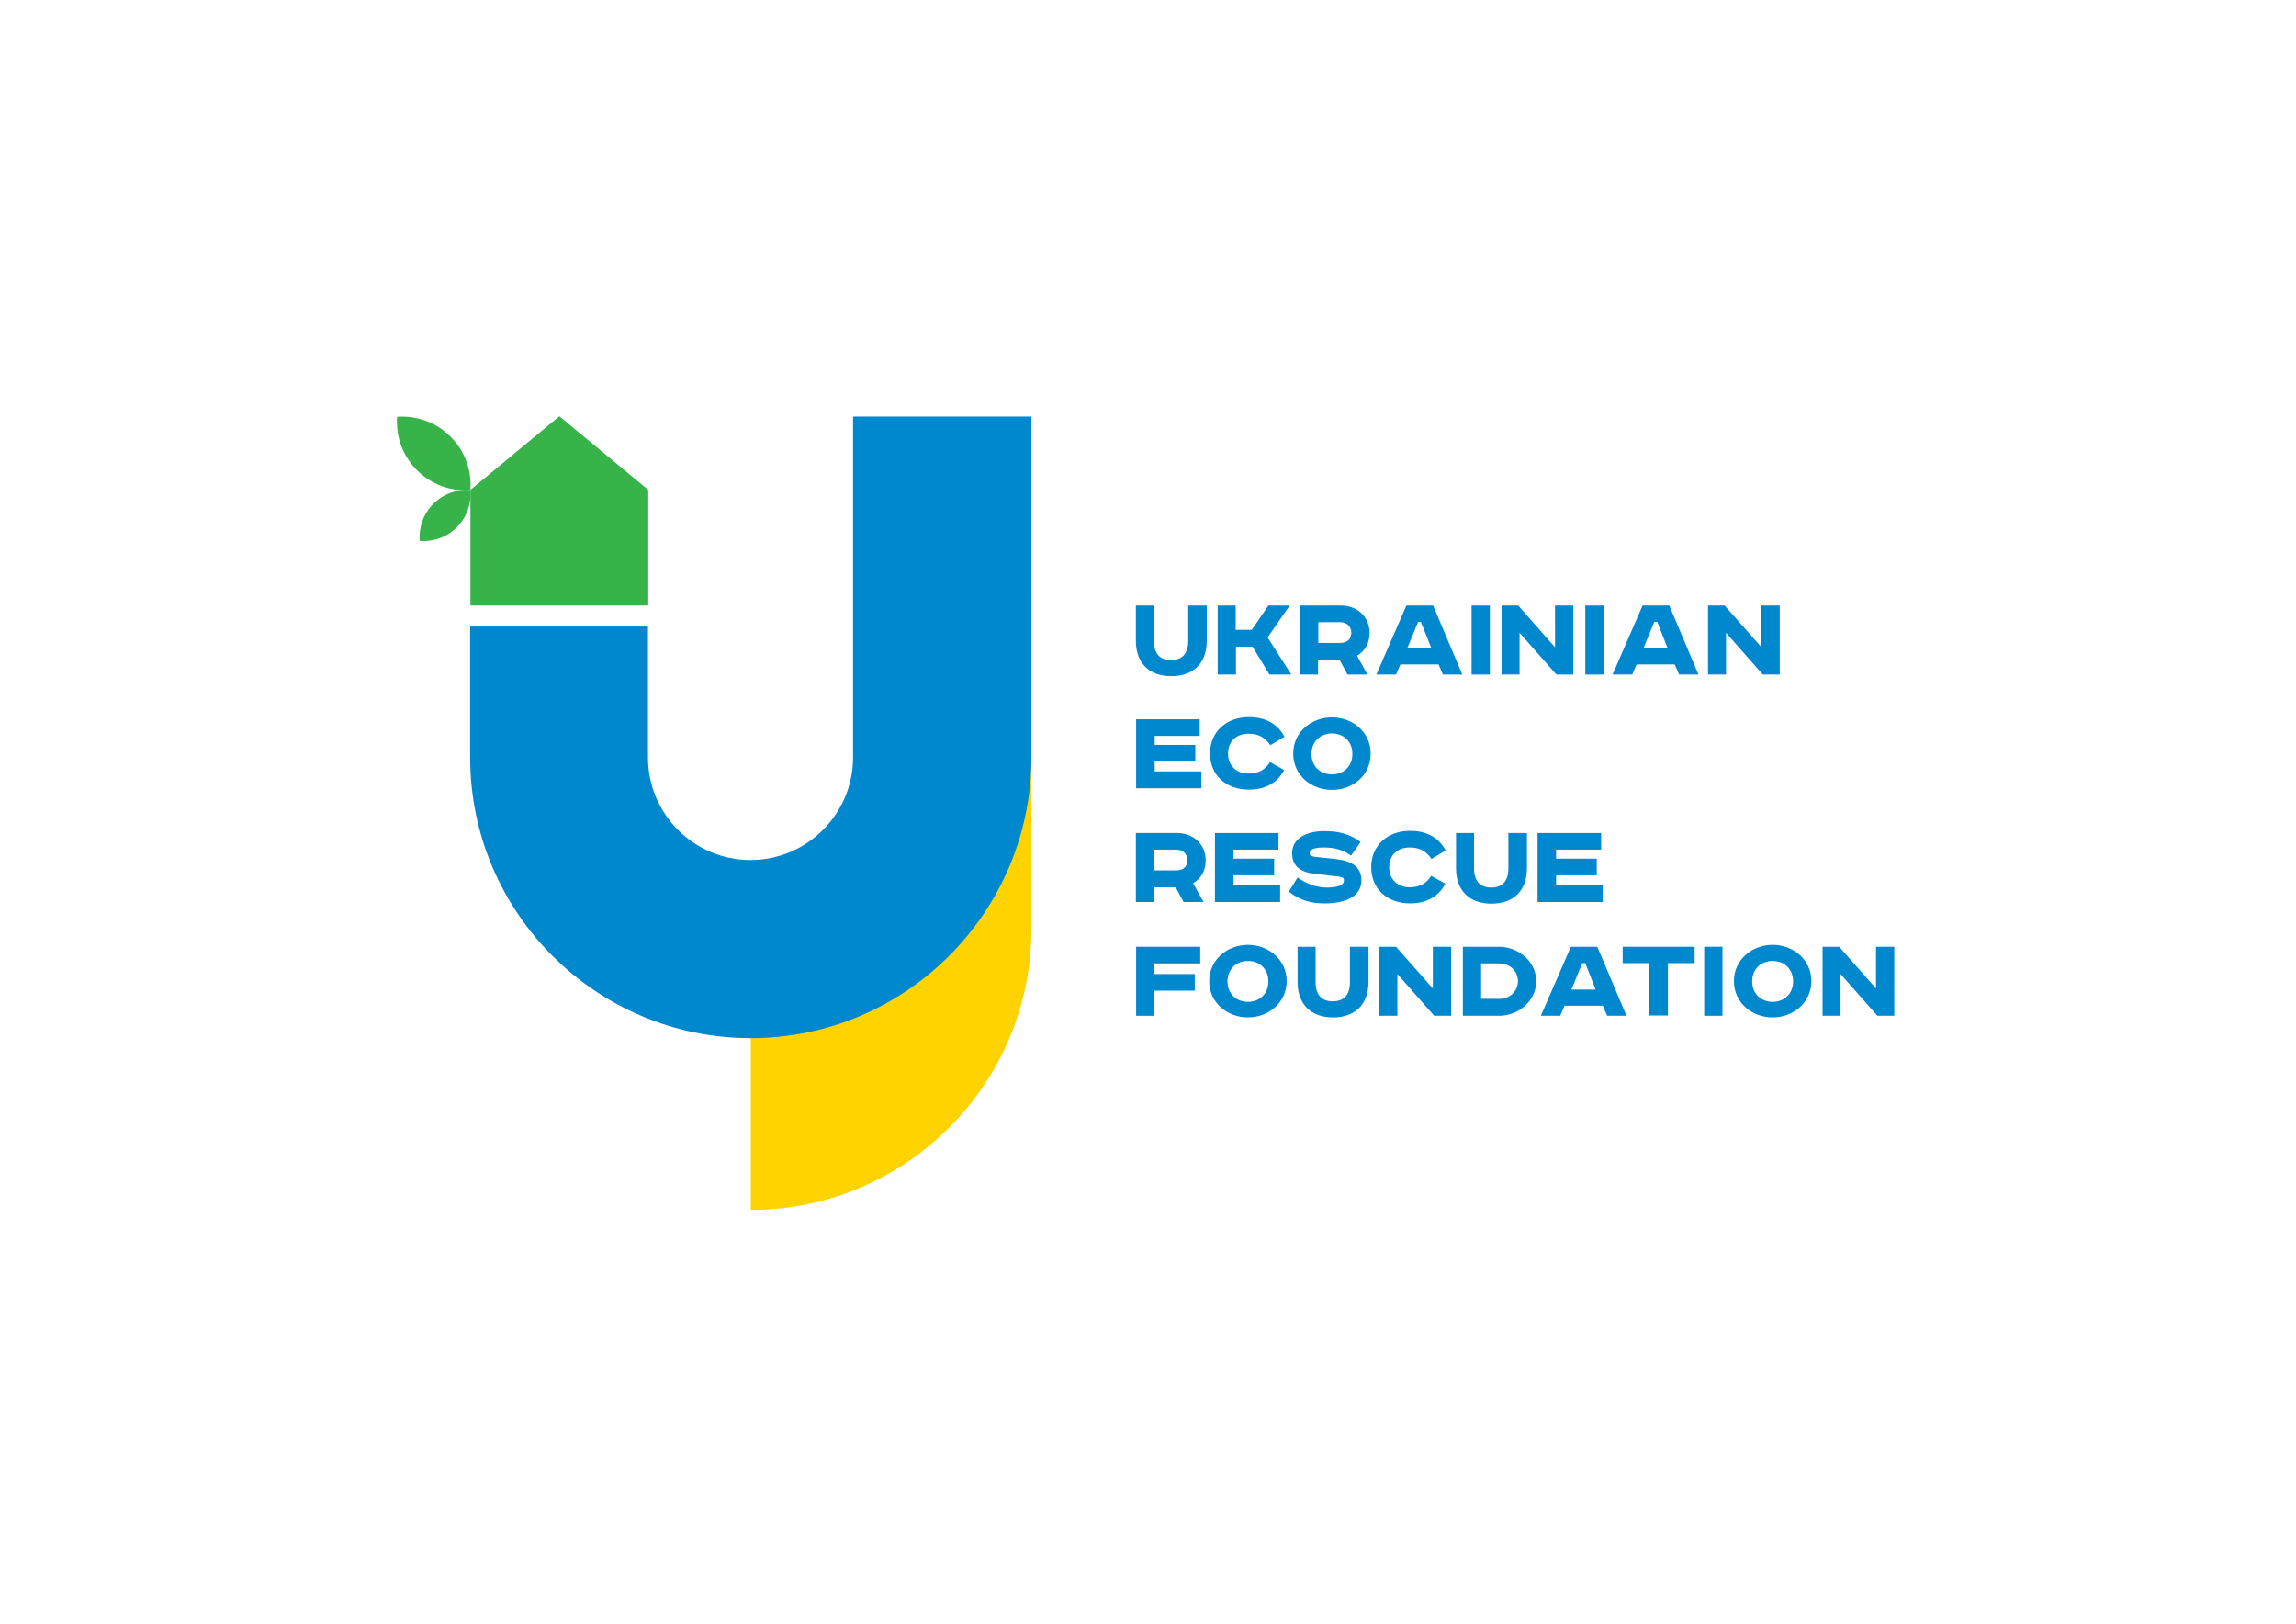
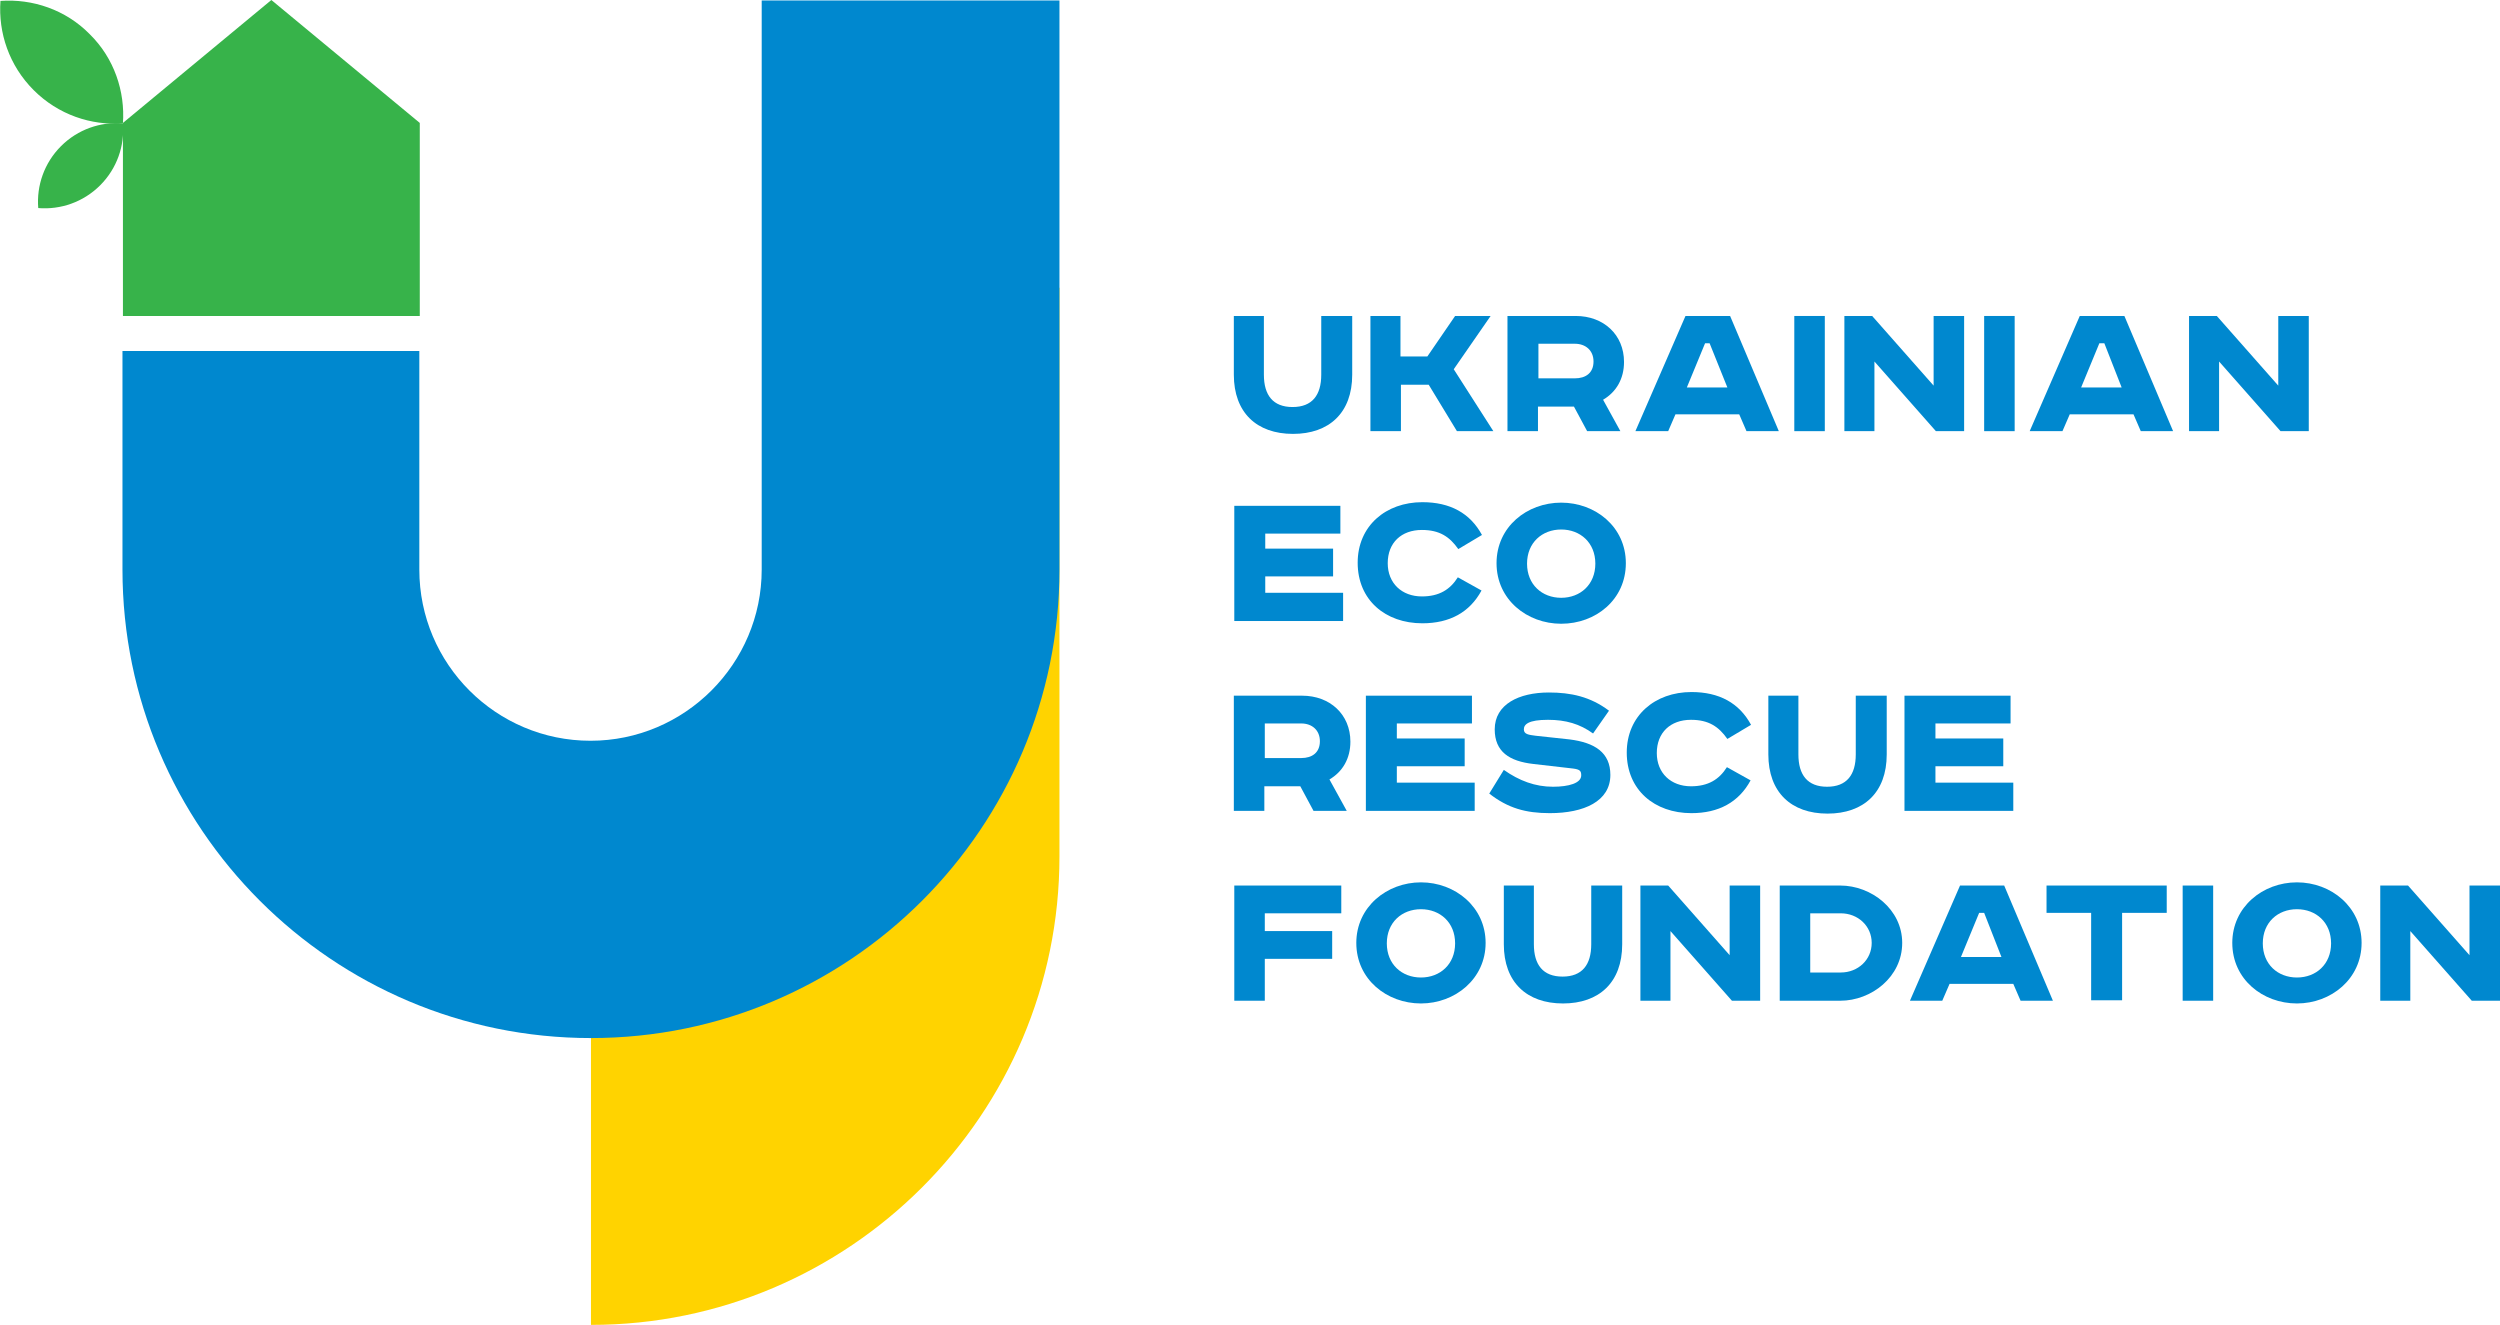
- <svg xmlns="http://www.w3.org/2000/svg" version="1.1" id="_Слой_1" x="0px" y="0px" viewBox="0 0 841.9 595.3" style="enable-background:new 0 0 841.9 595.3;" xml:space="preserve">
+ <svg xmlns="http://www.w3.org/2000/svg" version="1.1" id="_Слой_1" x="0px" y="0px" viewBox="0 0 549.1 291" style="enable-background:new 0 0 549.1 291;" xml:space="preserve">
  <style type="text/css">
	.st0{fill:#0088CF;}
	.st1{fill:#FFD300;}
	.st2{fill:#37B34A;}
</style>
  <g>
    <g>
-       <path class="st0" d="M423.1,222v12.9c0,4.5,2,7.1,6.3,7.1c4.3,0,6.3-2.6,6.3-7.1V222h6.8v12.9c0,8.4-5.1,13-13,13    c-8,0-13-4.7-13-13V222H423.1z" />
-       <path class="st0" d="M453.1,222v8.9h5.9l6.1-8.9h7.8l-8.1,11.7l8.7,13.6h-8l-6.2-10.2h-6.1v10.2h-6.7V222H453.1z" />
-       <path class="st0" d="M491.6,222c6.1,0,10.6,4.1,10.6,10.1c0,3.7-1.7,6.6-4.6,8.3l3.8,6.9h-7.3l-2.9-5.4h-7.9v5.4h-6.7V222H491.6z     M483.4,235.7h8c2.4,0,4.1-1.2,4.1-3.7c0-2.4-1.7-3.9-4.1-3.9h-8V235.7z" />
-       <path class="st0" d="M525.5,222l10.7,25.3h-7.1l-1.6-3.7h-14l-1.6,3.7h-7.2l11-25.3H525.5z M516,237.7h8.9L521,228H520L516,237.7z    " />
-       <path class="st0" d="M546.3,222v25.3h-6.7V222H546.3z" />
-       <path class="st0" d="M556.7,222l13.5,15.3V222h6.7v25.3h-6.2L557.2,232v15.3h-6.6V222H556.7z" />
-       <path class="st0" d="M588,222v25.3h-6.7V222H588z" />
-       <path class="st0" d="M612.1,222l10.7,25.3h-7.1l-1.6-3.7h-14l-1.6,3.7h-7.2l11-25.3H612.1z M602.6,237.7h8.9l-3.8-9.7h-1.1    L602.6,237.7z" />
-       <path class="st0" d="M632.4,222l13.5,15.3V222h6.7v25.3h-6.2L632.9,232v15.3h-6.6V222H632.4z" />
-       <path class="st0" d="M439.9,263.7v6.1h-16.5v3.3h14.9v6.1h-14.9v3.6h17.1v6.2h-23.9v-25.3H439.9z" />
-       <path class="st0" d="M465.8,273.2c-1.9-2.7-4.1-4.2-8-4.2c-4.5,0-7.5,2.8-7.5,7.3c0,4.4,3.1,7.3,7.5,7.3c3.8,0,6.2-1.5,7.9-4.2    l5.2,2.9c-2.6,4.8-7,7.2-13,7.2c-8.1,0-14.2-5.1-14.2-13.3c0-8.1,6.2-13.3,14.2-13.3c6.1,0,10.5,2.4,13.1,7.2L465.8,273.2z" />
-       <path class="st0" d="M488.4,289.6c-7.5,0-14.2-5.3-14.2-13.3s6.7-13.3,14.2-13.3c7.5,0,14.2,5.3,14.2,13.3S496,289.6,488.4,289.6z     M488.4,283.9c4.2,0,7.5-2.9,7.5-7.5c0-4.6-3.3-7.5-7.5-7.5c-4.2,0-7.5,2.9-7.5,7.5C480.9,281,484.2,283.9,488.4,283.9z" />
-       <path class="st0" d="M431.5,305.4c6.1,0,10.6,4.1,10.6,10.1c0,3.7-1.7,6.6-4.6,8.3l3.8,6.9H434l-2.9-5.4h-7.9v5.4h-6.7v-25.3    H431.5z M423.3,319.1h8c2.4,0,4.1-1.2,4.1-3.7c0-2.4-1.7-3.9-4.1-3.9h-8V319.1z" />
-       <path class="st0" d="M468.8,305.4v6.1h-16.5v3.3h14.9v6.1h-14.9v3.6h17.1v6.2h-23.9v-25.3H468.8z" />
-       <path class="st0" d="M495.4,313.7c-2.9-2.1-6-3-9.9-3c-4.3,0-5.3,1-5.3,2.1c0,1.1,1.1,1.2,2.6,1.4l7.4,0.8c5.6,0.7,9,2.9,9,7.8    c0,5.8-5.8,8.4-13.3,8.4c-5.3,0-9.2-1.1-13.3-4.3l3.2-5.2c3.4,2.4,6.9,3.7,10.8,3.7c3.5,0,6.2-0.8,6.2-2.5c0-0.9-0.2-1.3-1.8-1.5    l-8.7-1c-5.3-0.6-8.5-2.7-8.5-7.6c0-5.5,5.3-8.1,11.9-8.1c4.8,0,9.1,0.9,13.2,4L495.4,313.7z" />
-       <path class="st0" d="M524.9,314.9c-1.9-2.7-4.1-4.2-8-4.2c-4.5,0-7.5,2.8-7.5,7.3c0,4.4,3.1,7.3,7.5,7.3c3.8,0,6.2-1.5,7.9-4.2    l5.2,2.9c-2.6,4.8-7,7.2-13,7.2c-8.1,0-14.2-5.1-14.2-13.3c0-8.1,6.2-13.3,14.2-13.3c6.1,0,10.5,2.4,13.1,7.2L524.9,314.9z" />
-       <path class="st0" d="M540.5,305.4v12.9c0,4.5,2,7.1,6.3,7.1c4.3,0,6.3-2.6,6.3-7.1v-12.9h6.8v12.9c0,8.4-5.1,13-13,13    c-8,0-13-4.7-13-13v-12.9H540.5z" />
-       <path class="st0" d="M587.1,305.4v6.1h-16.5v3.3h14.9v6.1h-14.9v3.6h17.1v6.2h-23.9v-25.3H587.1z" />
-       <path class="st0" d="M416.6,347.1h23.5v6.1h-16.8v3.9h14.8v6.1h-14.8v9.2h-6.7V347.1z" />
-       <path class="st0" d="M457.6,373c-7.5,0-14.2-5.3-14.2-13.3c0-7.9,6.7-13.3,14.2-13.3c7.5,0,14.2,5.4,14.2,13.3    C471.8,367.6,465.1,373,457.6,373z M457.6,367.3c4.2,0,7.5-2.9,7.5-7.5s-3.3-7.5-7.5-7.5c-4.2,0-7.5,2.9-7.5,7.5    S453.4,367.3,457.6,367.3z" />
-       <path class="st0" d="M482.4,347.1V360c0,4.5,2,7.1,6.3,7.1c4.3,0,6.3-2.6,6.3-7.1v-12.9h6.8V360c0,8.4-5.1,13-13,13    c-8,0-13-4.7-13-13v-12.9H482.4z" />
-       <path class="st0" d="M511.9,347.1l13.5,15.3v-15.3h6.7v25.3h-6.2l-13.5-15.3v15.3h-6.6v-25.3H511.9z" />
-       <path class="st0" d="M549.7,347.1c6.8,0,13.6,5.2,13.6,12.6c0,7.5-6.8,12.7-13.6,12.7h-13.3v-25.3H549.7z M543.1,366.2h6.7    c3.8,0,6.8-2.8,6.8-6.5c0-3.7-3-6.5-6.8-6.5h-6.7V366.2z" />
-       <path class="st0" d="M585.7,347.1l10.7,25.3h-7.1l-1.6-3.7h-14l-1.6,3.7H565l11-25.3H585.7z M576.2,362.8h8.9l-3.8-9.7h-1.1    L576.2,362.8z" />
-       <path class="st0" d="M621.4,347.1v6h-9.8v19.2h-6.8v-19.2H595v-6H621.4z" />
-       <path class="st0" d="M631.6,347.1v25.3h-6.7v-25.3H631.6z" />
-       <path class="st0" d="M650,373c-7.5,0-14.2-5.3-14.2-13.3c0-7.9,6.7-13.3,14.2-13.3c7.5,0,14.2,5.4,14.2,13.3    C664.2,367.6,657.5,373,650,373z M650,367.3c4.2,0,7.5-2.9,7.5-7.5s-3.3-7.5-7.5-7.5c-4.2,0-7.5,2.9-7.5,7.5    S645.8,367.3,650,367.3z" />
-       <path class="st0" d="M674.4,347.1l13.5,15.3v-15.3h6.7v25.3h-6.2l-13.5-15.3v15.3h-6.6v-25.3H674.4z" />
+       <path class="st0" d="M277.6,69.4v12.9c0,4.5,2,7.1,6.3,7.1s6.3-2.6,6.3-7.1V69.4h6.8v12.9c0,8.4-5.1,13-13,13c-8,0-13-4.7-13-13    V69.4H277.6z" />
+       <path class="st0" d="M307.6,69.4v8.9h5.9l6.1-8.9h7.8l-8.1,11.7l8.7,13.6h-8l-6.2-10.2h-6.1v10.2H301V69.4H307.6z" />
+       <path class="st0" d="M346.1,69.4c6.1,0,10.6,4.1,10.6,10.1c0,3.7-1.7,6.6-4.6,8.3l3.8,6.9h-7.3l-2.9-5.4h-7.9v5.4h-6.7V69.4H346.1    z M337.9,83.1h8c2.4,0,4.1-1.2,4.1-3.7c0-2.4-1.7-3.9-4.1-3.9h-8V83.1z" />
+       <path class="st0" d="M380,69.4l10.7,25.3h-7.1L382,91h-14l-1.6,3.7h-7.2l11-25.3H380z M370.5,85.1h8.9l-3.9-9.7h-1L370.5,85.1z" />
+       <path class="st0" d="M400.8,69.4v25.3h-6.7V69.4H400.8z" />
+       <path class="st0" d="M411.2,69.4l13.5,15.3V69.4h6.7v25.3h-6.2l-13.5-15.3v15.3h-6.6V69.4H411.2z" />
+       <path class="st0" d="M442.5,69.4v25.3h-6.7V69.4H442.5z" />
+       <path class="st0" d="M466.6,69.4l10.7,25.3h-7.1l-1.6-3.7h-14l-1.6,3.7h-7.2l11-25.3H466.6z M457.1,85.1h8.9l-3.8-9.7h-1.1    L457.1,85.1z" />
+       <path class="st0" d="M486.9,69.4l13.5,15.3V69.4h6.7v25.3h-6.2l-13.5-15.3v15.3h-6.6V69.4H486.9z" />
+       <path class="st0" d="M294.4,111.1v6.1h-16.5v3.3h14.9v6.1h-14.9v3.6H295v6.2h-23.9v-25.3L294.4,111.1L294.4,111.1z" />
+       <path class="st0" d="M320.3,120.6c-1.9-2.7-4.1-4.2-8-4.2c-4.5,0-7.5,2.8-7.5,7.3c0,4.4,3.1,7.3,7.5,7.3c3.8,0,6.2-1.5,7.9-4.2    l5.2,2.9c-2.6,4.8-7,7.2-13,7.2c-8.1,0-14.2-5.1-14.2-13.3c0-8.1,6.2-13.3,14.2-13.3c6.1,0,10.5,2.4,13.1,7.2L320.3,120.6z" />
+       <path class="st0" d="M342.9,137c-7.5,0-14.2-5.3-14.2-13.3s6.7-13.3,14.2-13.3s14.2,5.3,14.2,13.3S350.5,137,342.9,137z     M342.9,131.3c4.2,0,7.5-2.9,7.5-7.5s-3.3-7.5-7.5-7.5s-7.5,2.9-7.5,7.5S338.7,131.3,342.9,131.3z" />
+       <path class="st0" d="M286,152.8c6.1,0,10.6,4.1,10.6,10.1c0,3.7-1.7,6.6-4.6,8.3l3.8,6.9h-7.3l-2.9-5.4h-7.9v5.4H271v-25.3H286z     M277.8,166.5h8c2.4,0,4.1-1.2,4.1-3.7c0-2.4-1.7-3.9-4.1-3.9h-8V166.5z" />
+       <path class="st0" d="M323.3,152.8v6.1h-16.5v3.3h14.9v6.1h-14.9v3.6h17.1v6.2H300v-25.3L323.3,152.8L323.3,152.8z" />
+       <path class="st0" d="M349.9,161.1c-2.9-2.1-6-3-9.9-3c-4.3,0-5.3,1-5.3,2.1s1.1,1.2,2.6,1.4l7.4,0.8c5.6,0.7,9,2.9,9,7.8    c0,5.8-5.8,8.4-13.3,8.4c-5.3,0-9.2-1.1-13.3-4.3l3.2-5.2c3.4,2.4,6.9,3.7,10.8,3.7c3.5,0,6.2-0.8,6.2-2.5c0-0.9-0.2-1.3-1.8-1.5    l-8.7-1c-5.3-0.6-8.5-2.7-8.5-7.6c0-5.5,5.3-8.1,11.9-8.1c4.8,0,9.1,0.9,13.2,4L349.9,161.1z" />
+       <path class="st0" d="M379.4,162.3c-1.9-2.7-4.1-4.2-8-4.2c-4.5,0-7.5,2.8-7.5,7.3c0,4.4,3.1,7.3,7.5,7.3c3.8,0,6.2-1.5,7.9-4.2    l5.2,2.9c-2.6,4.8-7,7.2-13,7.2c-8.1,0-14.2-5.1-14.2-13.3c0-8.1,6.2-13.3,14.2-13.3c6.1,0,10.5,2.4,13.1,7.2L379.4,162.3z" />
+       <path class="st0" d="M395,152.8v12.9c0,4.5,2,7.1,6.3,7.1s6.3-2.6,6.3-7.1v-12.9h6.8v12.9c0,8.4-5.1,13-13,13c-8,0-13-4.7-13-13    v-12.9H395z" />
+       <path class="st0" d="M441.6,152.8v6.1h-16.5v3.3H440v6.1h-14.9v3.6h17.1v6.2h-23.9v-25.3L441.6,152.8L441.6,152.8z" />
+       <path class="st0" d="M271.1,194.5h23.5v6.1h-16.8v3.9h14.8v6.1h-14.8v9.2h-6.7V194.5z" />
+       <path class="st0" d="M312.1,220.4c-7.5,0-14.2-5.3-14.2-13.3c0-7.9,6.7-13.3,14.2-13.3s14.2,5.4,14.2,13.3    C326.3,215,319.6,220.4,312.1,220.4z M312.1,214.7c4.2,0,7.5-2.9,7.5-7.5s-3.3-7.5-7.5-7.5s-7.5,2.9-7.5,7.5    S307.9,214.7,312.1,214.7z" />
+       <path class="st0" d="M336.9,194.5v12.9c0,4.5,2,7.1,6.3,7.1s6.3-2.6,6.3-7.1v-12.9h6.8v12.9c0,8.4-5.1,13-13,13c-8,0-13-4.7-13-13    v-12.9H336.9z" />
+       <path class="st0" d="M366.4,194.5l13.5,15.3v-15.3h6.7v25.3h-6.2l-13.5-15.3v15.3h-6.6v-25.3H366.4z" />
+       <path class="st0" d="M404.2,194.5c6.8,0,13.6,5.2,13.6,12.6c0,7.5-6.8,12.7-13.6,12.7h-13.3v-25.3L404.2,194.5L404.2,194.5z     M397.6,213.6h6.7c3.8,0,6.8-2.8,6.8-6.5s-3-6.5-6.8-6.5h-6.7V213.6z" />
+       <path class="st0" d="M440.2,194.5l10.7,25.3h-7.1l-1.6-3.7h-14l-1.6,3.7h-7.1l11-25.3H440.2z M430.7,210.2h8.9l-3.8-9.7h-1.1    L430.7,210.2z" />
+       <path class="st0" d="M475.9,194.5v6h-9.8v19.2h-6.8v-19.2h-9.8v-6H475.9z" />
+       <path class="st0" d="M486.1,194.5v25.3h-6.7v-25.3H486.1z" />
+       <path class="st0" d="M504.5,220.4c-7.5,0-14.2-5.3-14.2-13.3c0-7.9,6.7-13.3,14.2-13.3s14.2,5.4,14.2,13.3S512,220.4,504.5,220.4z     M504.5,214.7c4.2,0,7.5-2.9,7.5-7.5s-3.3-7.5-7.5-7.5s-7.5,2.9-7.5,7.5S500.3,214.7,504.5,214.7z" />
+       <path class="st0" d="M528.9,194.5l13.5,15.3v-15.3h6.7v25.3h-6.2l-13.5-15.3v15.3h-6.6v-25.3H528.9z" />
    </g>
    <g>
-       <path class="st1" d="M378.2,215.7v125c0,56.7-46.2,102.9-102.9,102.9h0v-65.2h0c20.7,0,37.6-16.9,37.6-37.6v-125H378.2z" />
-       <path class="st0" d="M378.2,152.7v125c0,56.7-46.1,102.9-102.9,102.9h0c-56.7,0-102.9-46.1-102.9-102.9v-48h65.2v48    c0,20.8,16.9,37.6,37.6,37.6h0c20.7,0,37.6-16.9,37.6-37.6v-125H378.2z" />
-       <polygon class="st2" points="237.7,179.6 237.7,222 205.1,222 172.5,222 172.5,179.6 205.1,152.6   " />
-       <path class="st2" d="M172.5,179.7c-7,0.5-14.2-1.9-19.6-7.3c-5.4-5.4-7.8-12.6-7.3-19.6c7-0.5,14.3,1.9,19.6,7.3    C170.6,165.4,173,172.7,172.5,179.7z" />
-       <path class="st2" d="M172.5,179.7c0.4,4.9-1.3,9.9-5,13.6c-3.7,3.7-8.7,5.4-13.6,5c-0.4-4.9,1.3-9.9,5-13.6    C162.6,181,167.6,179.3,172.5,179.7z" />
+       <path class="st1" d="M232.7,63.1v125c0,56.7-46.2,102.9-102.9,102.9l0,0v-65.2l0,0c20.7,0,37.6-16.9,37.6-37.6v-125h65.3V63.1z" />
+       <path class="st0" d="M232.7,0.1v125c0,56.7-46.1,102.9-102.9,102.9l0,0c-56.7,0-102.9-46.1-102.9-102.9v-48h65.2v48    c0,20.8,16.9,37.6,37.6,37.6l0,0c20.7,0,37.6-16.9,37.6-37.6V0.1L232.7,0.1L232.7,0.1z" />
+       <polygon class="st2" points="92.2,27 92.2,69.4 59.6,69.4 27,69.4 27,27 59.6,0   " />
+       <path class="st2" d="M27,27.1c-7,0.5-14.2-1.9-19.6-7.3C2,14.4-0.4,7.2,0.1,0.2c7-0.5,14.3,1.9,19.6,7.3    C25.1,12.8,27.5,20.1,27,27.1z" />
+       <path class="st2" d="M27,27.1c0.4,4.9-1.3,9.9-5,13.6c-3.7,3.7-8.7,5.4-13.6,5c-0.4-4.9,1.3-9.9,5-13.6    C17.1,28.4,22.1,26.7,27,27.1z" />
    </g>
  </g>
</svg>
